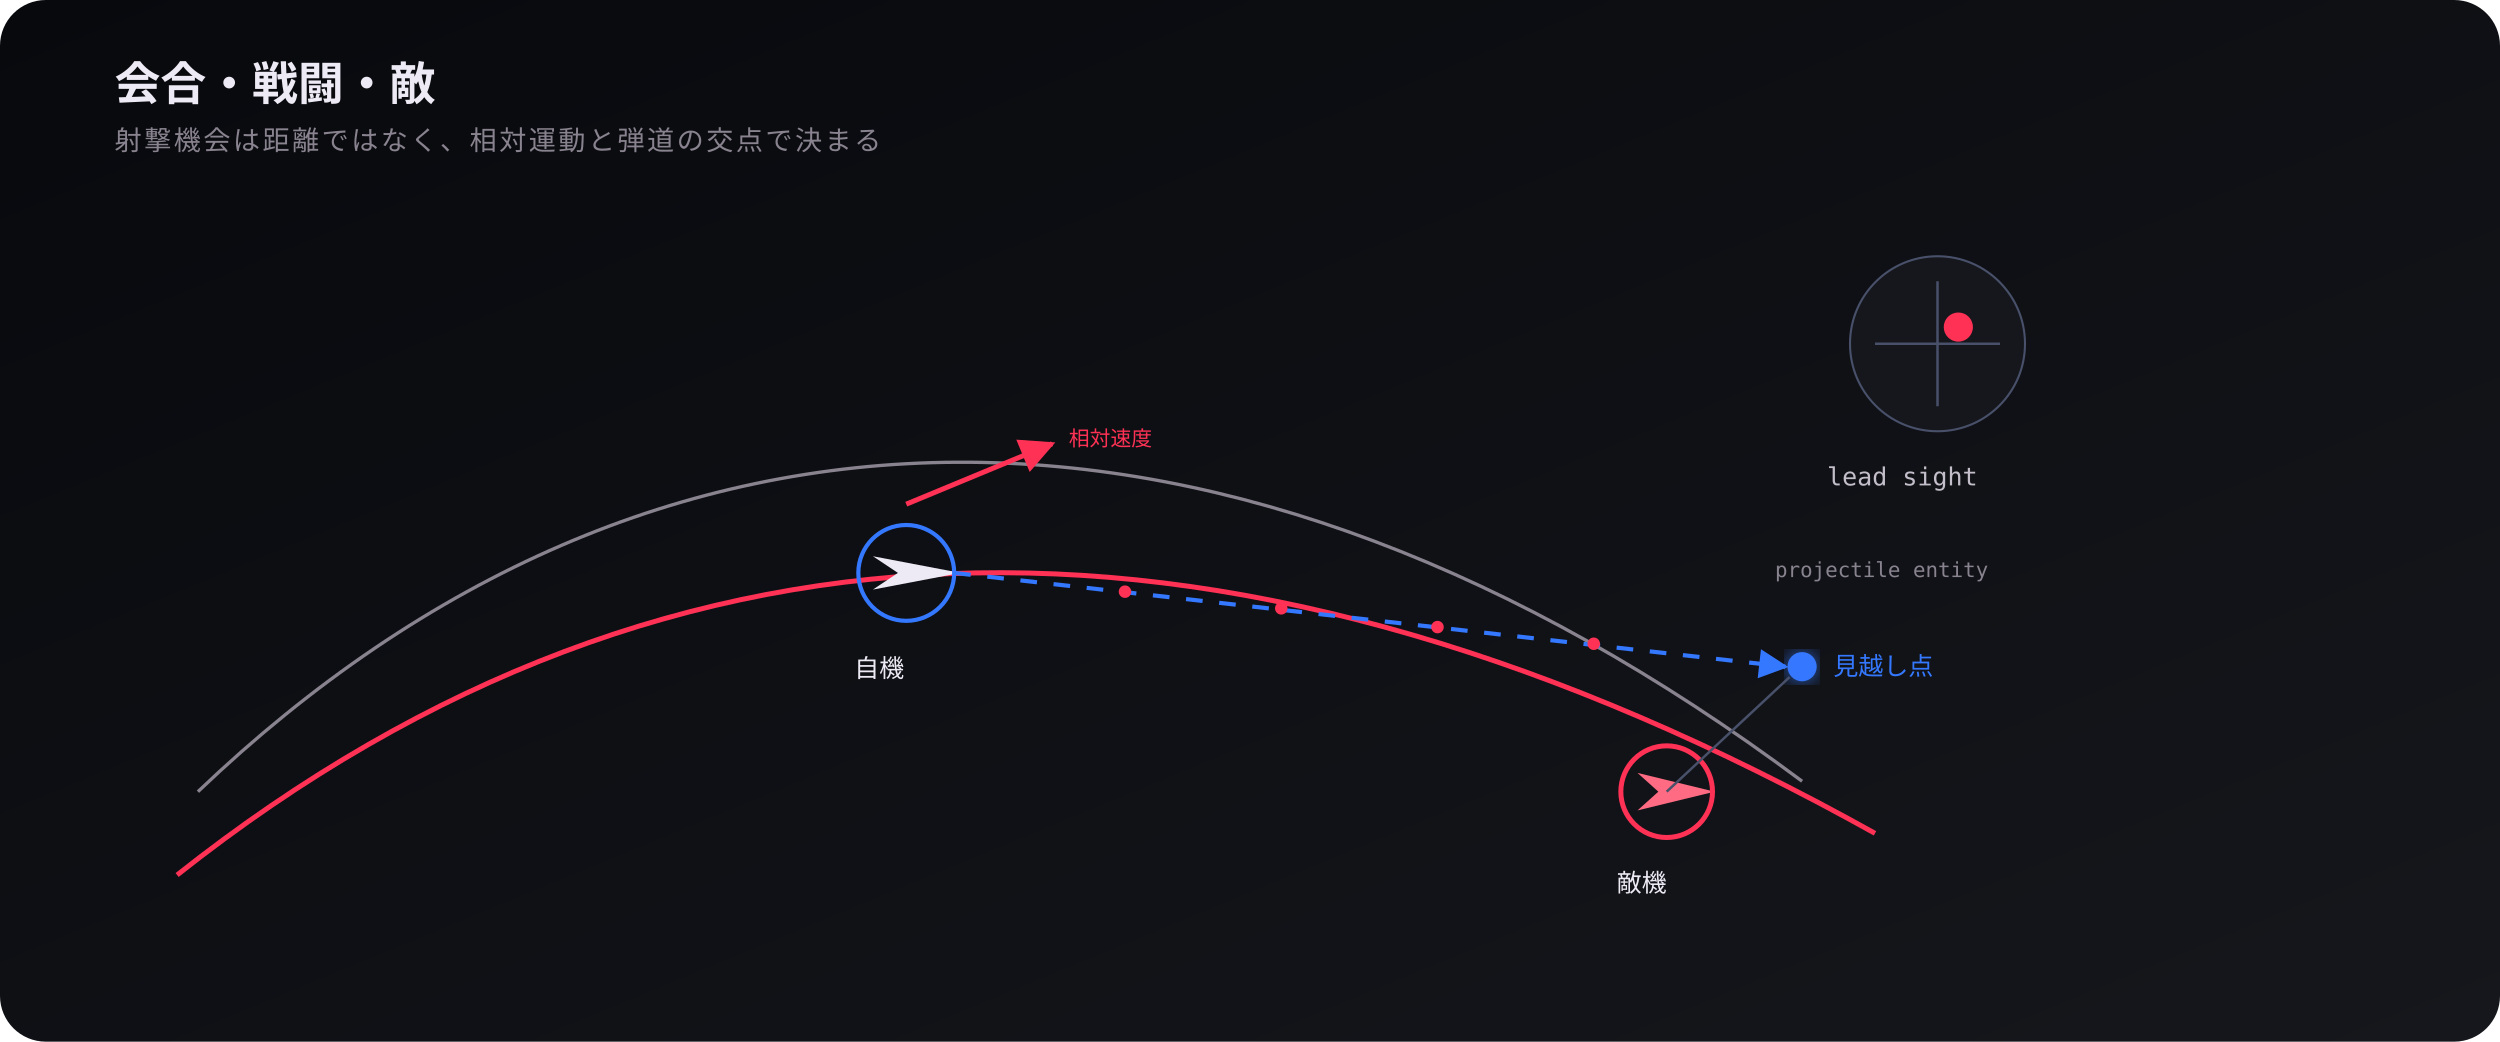
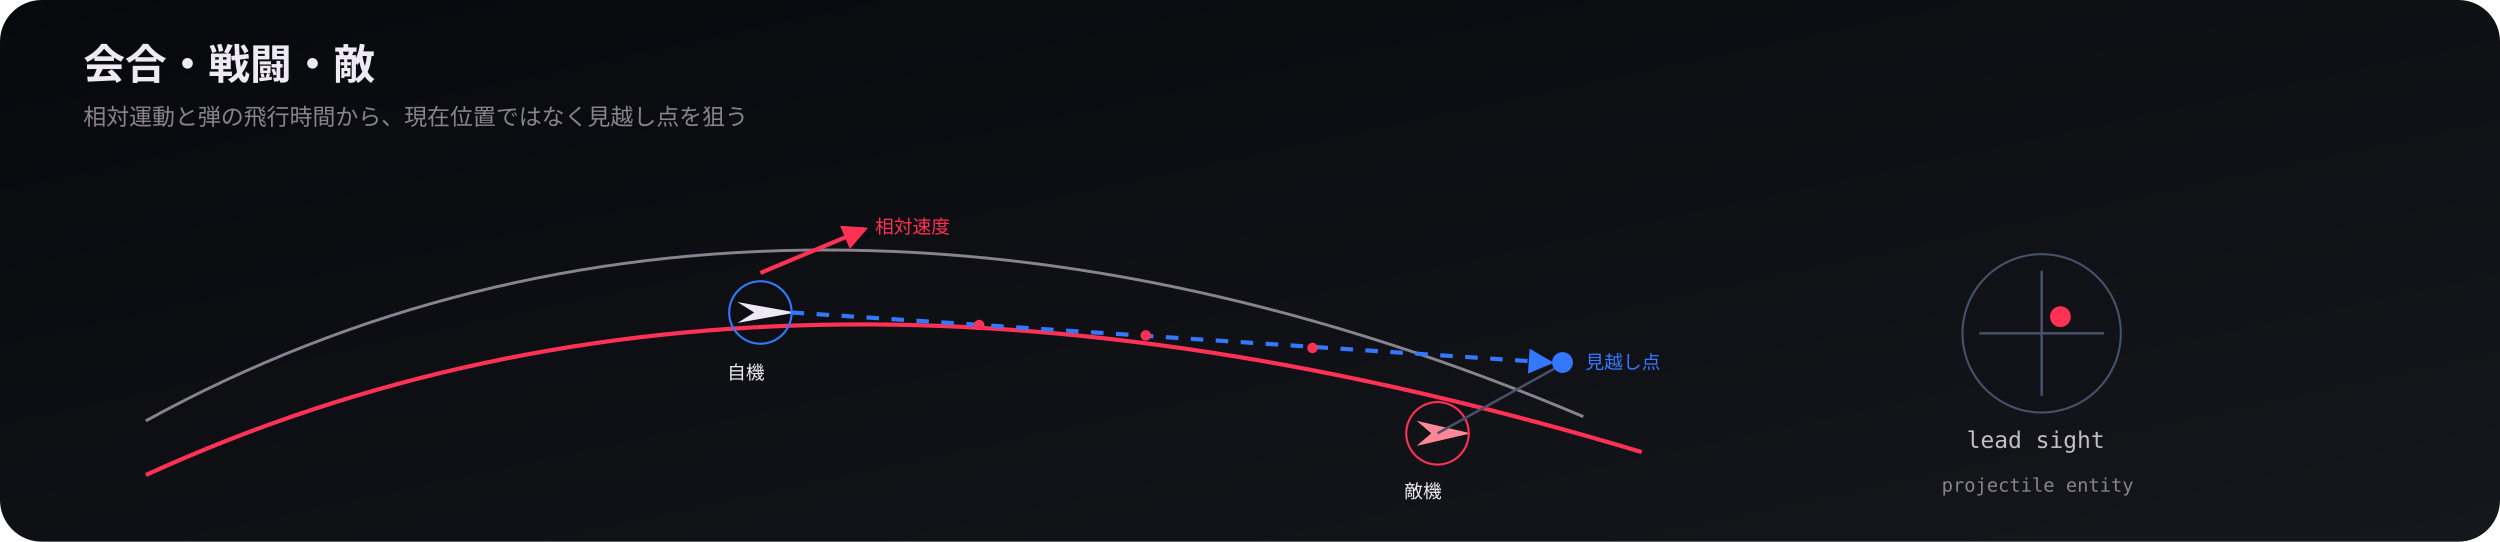
- <svg xmlns="http://www.w3.org/2000/svg" width="1200" height="500" viewBox="0 0 1200 500" role="img">
+ <svg xmlns="http://www.w3.org/2000/svg" width="1200" height="260" viewBox="0 0 1200 260" role="img">
  <defs>
    <style>
.m{font-family:ui-monospace,SFMono-Regular,Menlo,Consolas,"Yu Gothic",monospace}.s{font-family:system-ui,-apple-system,"Hiragino Sans","Yu Gothic",sans-serif}
- .t{fill:#eeeaf5}.b{fill:#c3bec9}.d{fill:#89838f}.a{fill:#ff3155}.an{fill:#ff6b82}.sig{fill:#3478ff}
- .stroke{fill:none;stroke:#89838f;stroke-width:1.6}.soft{fill:none;stroke:#48506a;stroke-width:1.2}.accent{fill:none;stroke:#ff3155;stroke-width:2.4}.blue{fill:none;stroke:#3478ff;stroke-width:2}.dash{stroke-dasharray:8 8}
- .h{font-size:22px;font-weight:700}.k{font-size:13px;letter-spacing:1.2px}.v{font-size:16px;font-weight:650}.sm{font-size:12px}.xs{font-size:10px}
+ .t{fill:#eeeaf5}.b{fill:#c3bec9}.d{fill:#89838f}.a{fill:#ff3155}.u{fill:#3478ff}
+ .g{fill:none;stroke:#48506a;stroke-width:1.2}.w{fill:none;stroke:#89838f;stroke-width:1.4}.r{fill:none;stroke:#ff3155;stroke-width:2}.bl{fill:none;stroke:#3478ff;stroke-width:2}.dash{stroke-dasharray:6 6}
+ .h{font-size:20px;font-weight:700}.v{font-size:14px;font-weight:650}.sm{font-size:11px}.xs{font-size:9px}
</style>
    <linearGradient id="bg" x1="0" y1="0" x2="1" y2="1">
      <stop stop-color="#08090d" />
      <stop offset="1" stop-color="#15171c" />
    </linearGradient>
-     <radialGradient id="earth" cx=".35" cy=".28" r=".8">
-       <stop stop-color="#d6d6d0" />
-       <stop offset=".55" stop-color="#48506a" />
-       <stop offset="1" stop-color="#161a20" />
+     <radialGradient id="earth" cx=".34" cy=".28" r=".82">
+       <stop stop-color="#d8d9dc" />
+       <stop offset=".5" stop-color="#536178" />
+       <stop offset="1" stop-color="#171a20" />
    </radialGradient>
-     <radialGradient id="sun" cx=".35" cy=".35" r=".8">
-       <stop stop-color="#fff1f4" />
-       <stop offset=".28" stop-color="#ff6b82" />
-       <stop offset="1" stop-color="#ff3155" />
-     </radialGradient>
-     <filter id="glow">
-       <feGaussianBlur stdDeviation="5" result="b" />
-       <feMerge>
-         <feMergeNode in="b" />
-         <feMergeNode in="SourceGraphic" />
-       </feMerge>
-     </filter>
-     <marker id="ra" viewBox="0 0 10 10" refX="9" refY="5" markerWidth="7" markerHeight="7" orient="auto">
+     <marker id="ra" viewBox="0 0 10 10" refX="8.5" refY="5" markerWidth="6" markerHeight="6" orient="auto">
      <path d="M0 0L10 5 0 10Z" fill="#ff3155" />
    </marker>
-     <marker id="ba" viewBox="0 0 10 10" refX="9" refY="5" markerWidth="7" markerHeight="7" orient="auto">
+     <marker id="ba" viewBox="0 0 10 10" refX="8.5" refY="5" markerWidth="6" markerHeight="6" orient="auto">
      <path d="M0 0L10 5 0 10Z" fill="#3478ff" />
    </marker>
  </defs>
-   <rect width="1200" height="500" rx="22" fill="url(#bg)" />
-   <text x="55" y="48" class="m t h">会合・戦闘・敵</text>
-   <text x="55" y="72" class="m d k">射撃機会は距離ではなく、相対運動と弾道の交点で決まる</text>
-   <g transform="translate(75 130)">
-     <path d="M20 250C240 40 515 40 790 245" class="stroke" />
-     <path d="M10 290C250 100 520 100 825 270" class="accent" />
-     <g transform="translate(360 145)">
-       <path d="M-16-8L26 0-16 8-4 0Z" fill="#eeeaf5" />
-       <circle r="23" class="blue" />
-       <text x="-25" y="50" class="m t sm">自機</text>
+   <rect width="1200" height="260" rx="20" fill="url(#bg)" />
+   <text x="40" y="38" class="m t h">会合・戦闘・敵</text>
+   <text x="40" y="60" class="m d sm">相対運動と弾の飛行時間から、現在位置ではなく見越し点を狙う</text>
+   <g transform="translate(60 92)">
+     <path d="M10 110C210 0 450 2 700 108" class="w" />
+     <path d="M10 136C220 40 455 43 728 125" class="r" />
+     <g transform="translate(305 58)">
+       <path d="M-11-5L17 0-11 5-3 0Z" fill="#eeeaf5" />
+       <circle r="15" fill="none" stroke="#3478ff" />
+       <text x="-16" y="32" class="m t xs">自機</text>
    </g>
-     <g transform="translate(725 250)">
-       <path d="M-14-9L23 0-14 9-4 0Z" fill="#ff6b82" />
-       <circle r="22" class="accent" />
-       <text x="-24" y="48" class="m t sm">敵機</text>
+     <g transform="translate(630 116)">
+       <path d="M-10-6L16 0-10 6-3 0Z" fill="#ff8798" />
+       <circle r="15" fill="none" stroke="#ff3155" />
+       <text x="-16" y="31" class="m t xs">敵機</text>
    </g>
-     <circle cx="790" cy="190" r="7" fill="#3478ff" filter="url(#glow)" />
-     <text x="805" y="194" class="m sig sm">見越し点</text>
-     <path d="M383 145L782 190" class="blue dash" marker-end="url(#ba)" />
-     <path d="M725 250L784 195" class="soft" />
-     <path d="M360 112L430 83" class="accent" marker-end="url(#ra)" />
-     <text x="438" y="84" class="m a xs">相対速度</text>
+     <circle cx="690" cy="82" r="5" fill="#3478ff" />
+     <text x="701" y="85" class="m u xs">見越し点</text>
+     <path d="M320 58L684 82" class="bl dash" marker-end="url(#ba)" />
+     <path d="M630 116L686 85" class="g" />
+     <path d="M305 39L355 18" class="r" marker-end="url(#ra)" />
+     <text x="360" y="20" class="m a xs">相対速度</text>
    <g fill="#ff3155">
-       <circle cx="465" cy="154" r="3" />
-       <circle cx="540" cy="162" r="3" />
-       <circle cx="615" cy="171" r="3" />
-       <circle cx="690" cy="179" r="3" />
+       <circle cx="410" cy="64" r="2.5" />
+       <circle cx="490" cy="69" r="2.5" />
+       <circle cx="570" cy="75" r="2.5" />
    </g>
  </g>
-   <g transform="translate(930 165)">
-     <circle r="42" fill="#15171c" stroke="#48506a" />
-     <path d="M-30 0H30M0-30V30" class="soft" />
-     <circle cx="10" cy="-8" r="7" fill="#ff3155" />
-     <text x="-53" y="68" class="m b sm">lead sight</text>
-     <text x="-78" y="112" class="m d xs">projectile entity</text>
+   <g transform="translate(930 110)">
+     <circle cx="50" cy="50" r="38" fill="#101217" stroke="#48506a" />
+     <path d="M20 50H80M50 20V80" class="g" />
+     <circle cx="59" cy="42" r="5" fill="#ff3155" />
+     <text x="14" y="105" class="m b sm">lead sight</text>
+     <text x="2" y="126" class="m d xs">projectile entity</text>
  </g>
</svg>
